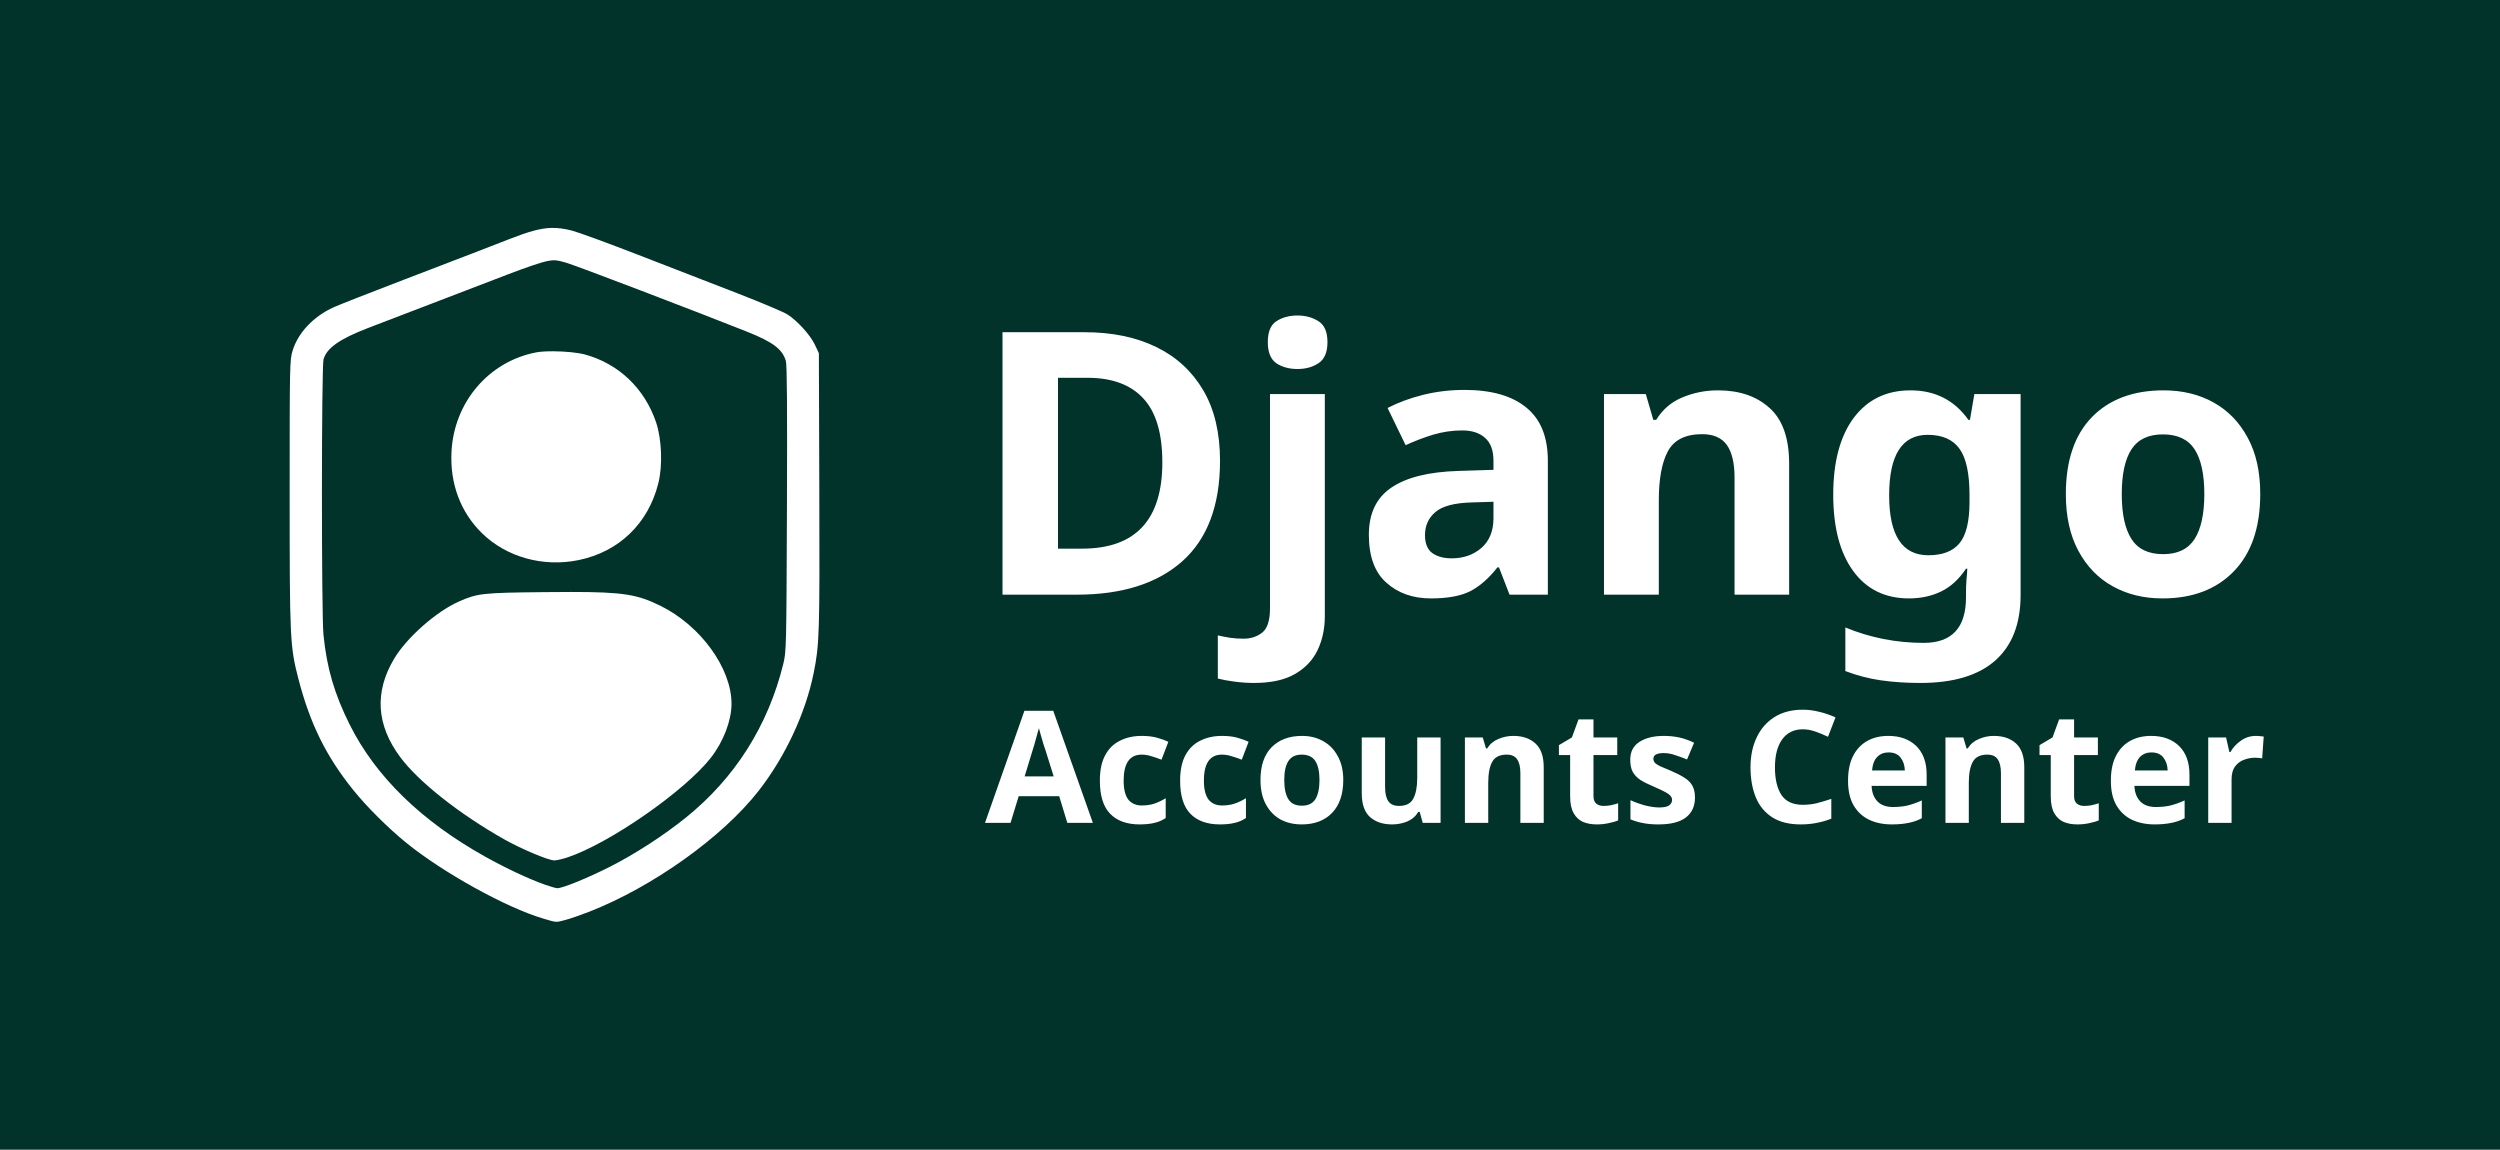
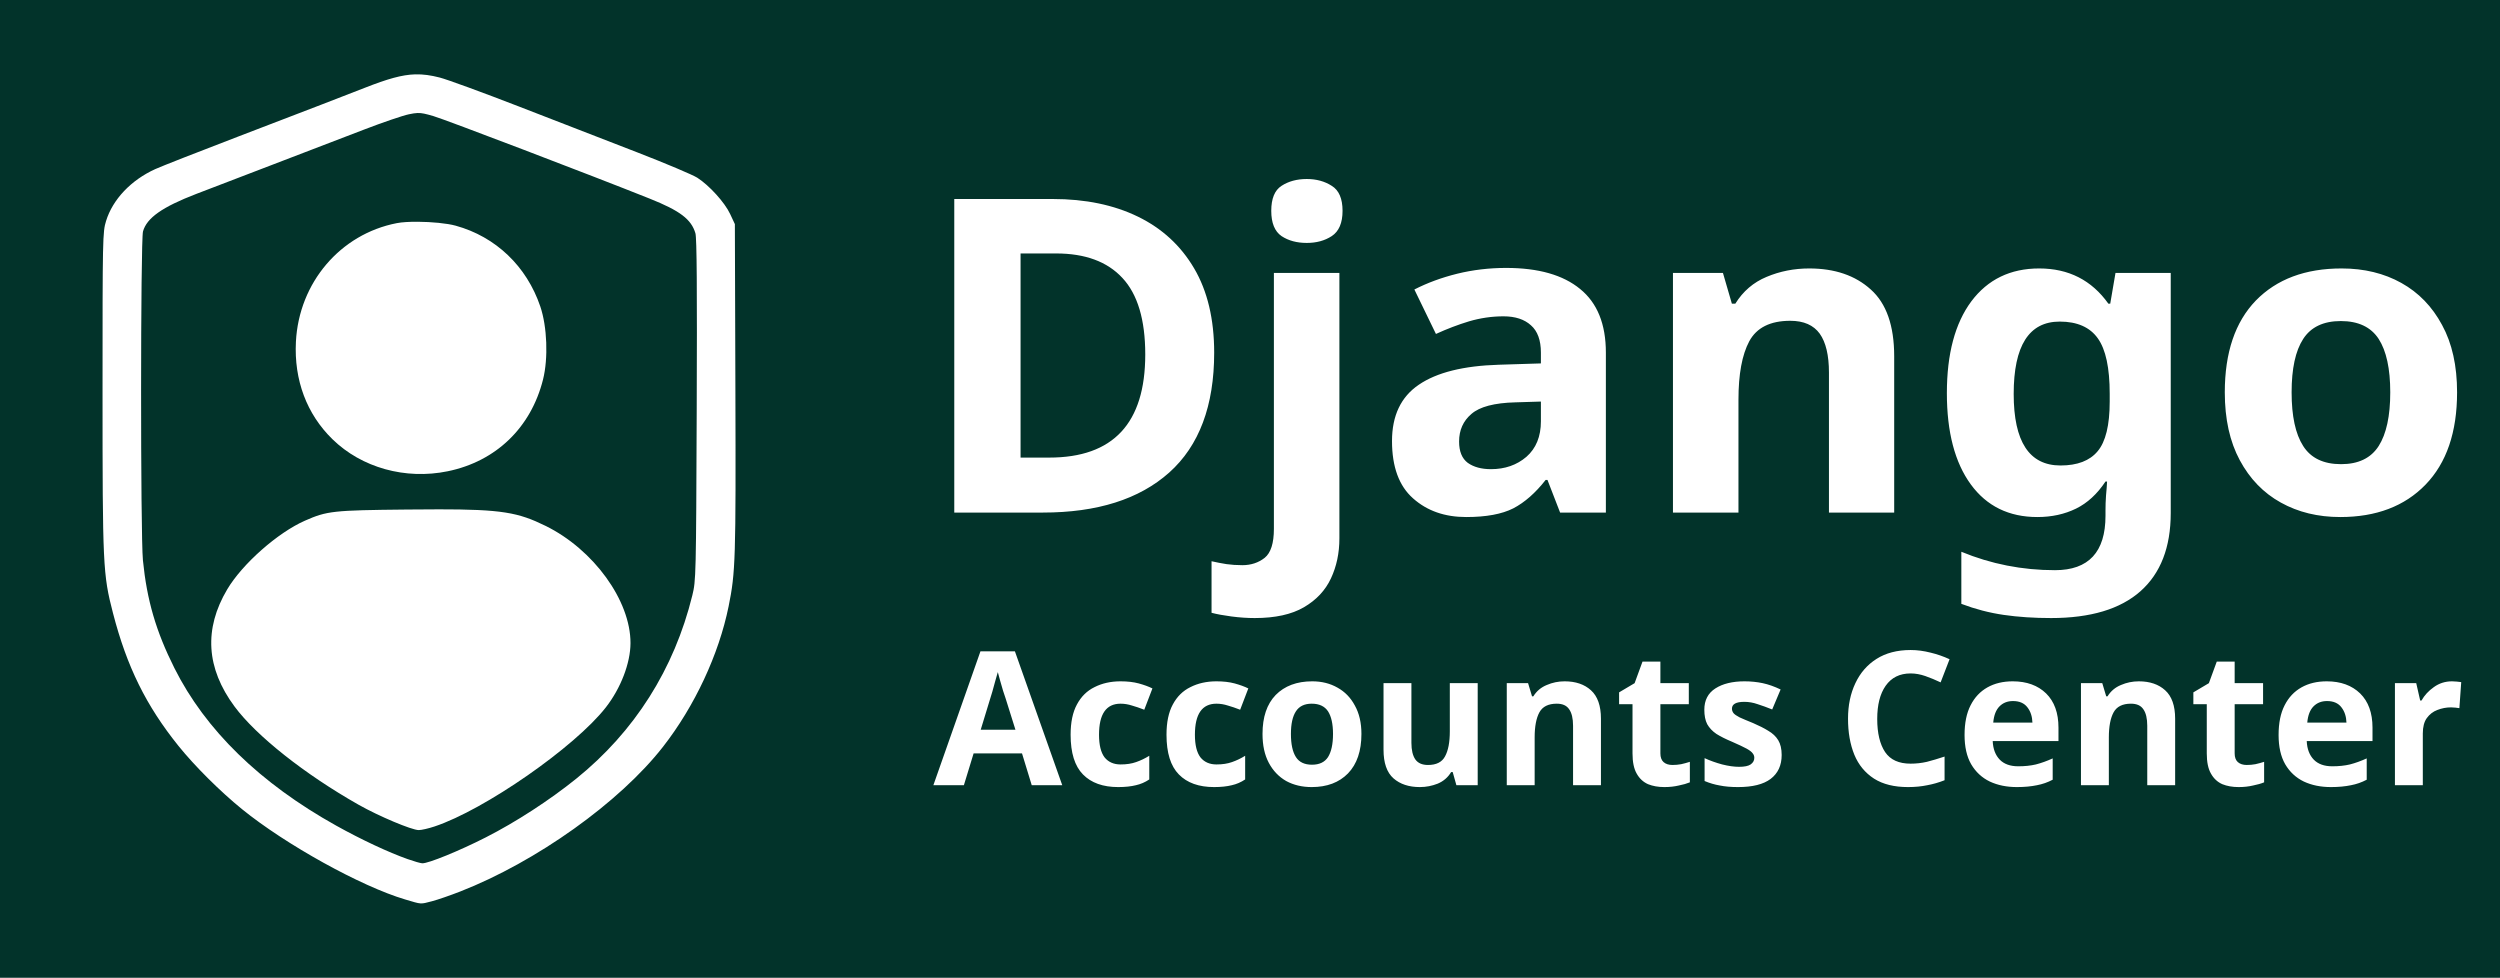
- <svg xmlns="http://www.w3.org/2000/svg" width="160mm" height="73.58mm" viewBox="0 0 160 73.58" version="1.1" id="svg5" xml:space="preserve">
+ <svg xmlns="http://www.w3.org/2000/svg" width="133.909mm" height="52.372mm" viewBox="0 0 133.909 52.372" version="1.1" id="svg5" xml:space="preserve">
  <defs id="defs2" />
-   <g id="layer1" transform="translate(-25,-160.9218)">
-     <g id="g2518" transform="translate(-163.0671,252.5043)">
-       <rect style="fill:#02332a;fill-opacity:1;fill-rule:evenodd;stroke-width:0.216;stroke-linejoin:bevel;stop-color:#000000" id="rect2346" width="160" height="73.58" x="188.067" y="-91.583" />
+   <g id="layer1" transform="translate(-38.04574,-203.2755)">
+     <g id="g2518" transform="translate(-163.0671,284.2543)">
+       <rect style="fill:#02332a;fill-opacity:1;fill-rule:evenodd;stroke-width:0.216;stroke-linejoin:bevel;stop-color:#000000" id="rect2346" width="133.909" height="52.372" x="201.113" y="-80.979" />
      <g id="g2360" transform="translate(193.3212,1.99473)" style="fill:#ffffff">
        <path id="path2348" style="fill:#ffffff;fill-opacity:1;fill-rule:evenodd;stroke-width:0.216;stroke-linejoin:bevel;stop-color:#000000" d="m 30.034,-78.991 c -0.712,0.02 -1.479,0.241 -2.704,0.721 -1.407,0.551 -2.535,0.985 -6.765,2.605 -2.119,0.811 -4.124,1.598 -4.457,1.749 -1.297,0.588 -2.278,1.622 -2.635,2.778 -0.183,0.594 -0.189,0.862 -0.189,9.13 0,9.343 0.021,9.796 0.558,11.869 0.744,2.875 1.772,4.96 3.51,7.12 0.868,1.078 2.228,2.432 3.399,3.384 2.338,1.9 6.384,4.141 8.74,4.839 0.91,0.27 0.798,0.262 1.443,0.095 0.292,-0.076 0.968,-0.309 1.503,-0.518 4.081,-1.594 8.546,-4.779 10.866,-7.752 1.699,-2.177 2.993,-4.949 3.516,-7.525 0.37,-1.826 0.391,-2.504 0.363,-11.641 l -0.028,-8.832 -0.254,-0.543 c -0.29,-0.619 -1.114,-1.528 -1.759,-1.942 -0.24,-0.154 -1.683,-0.764 -3.205,-1.354 -1.522,-0.59 -4.369,-1.694 -6.325,-2.452 -1.956,-0.758 -3.876,-1.461 -4.266,-1.56 -0.476,-0.122 -0.884,-0.182 -1.311,-0.17 z m 0.13,2.071 c 0.221,-0.007 0.422,0.042 0.841,0.164 0.62,0.18 8.392,3.146 11.585,4.421 1.627,0.65 2.23,1.107 2.451,1.857 0.074,0.252 0.094,2.985 0.069,9.467 -0.034,8.918 -0.039,9.131 -0.235,9.928 -0.969,3.946 -3.095,7.303 -6.224,9.824 -1.43,1.152 -3.228,2.319 -4.84,3.139 -1.409,0.718 -3.083,1.401 -3.401,1.388 -0.093,-0.004 -0.444,-0.104 -0.779,-0.223 -1.038,-0.367 -2.489,-1.047 -3.833,-1.796 -4.078,-2.273 -7.001,-5.119 -8.664,-8.436 -0.988,-1.972 -1.475,-3.639 -1.687,-5.778 -0.133,-1.344 -0.129,-17.131 0.004,-17.612 0.201,-0.723 1.029,-1.307 2.849,-2.008 0.47,-0.181 2.272,-0.871 4.003,-1.534 1.731,-0.663 3.972,-1.522 4.979,-1.91 1.008,-0.388 2.092,-0.758 2.411,-0.823 0.198,-0.041 0.338,-0.065 0.471,-0.069 z m 0.003,5.825 c -0.441,-0.003 -0.849,0.02 -1.123,0.074 -3.028,0.589 -5.24,3.19 -5.402,6.352 -0.105,2.05 0.577,3.872 1.952,5.217 1.565,1.532 3.916,2.187 6.18,1.721 2.586,-0.532 4.461,-2.338 5.106,-4.921 0.283,-1.134 0.219,-2.822 -0.147,-3.903 -0.732,-2.158 -2.387,-3.738 -4.533,-4.33 -0.468,-0.129 -1.297,-0.206 -2.032,-0.21 z m 1.06,15.404 c -0.492,1.87e-4 -1.037,0.004 -1.643,0.01 -3.958,0.04 -4.273,0.075 -5.457,0.596 -1.462,0.644 -3.354,2.315 -4.164,3.679 -1.26,2.121 -1.13,4.221 0.389,6.273 1.164,1.573 3.766,3.633 6.645,5.263 1.09,0.617 2.848,1.358 3.225,1.359 0.144,4.7e-4 0.525,-0.087 0.846,-0.194 2.684,-0.894 7.516,-4.254 9.174,-6.378 0.802,-1.028 1.318,-2.372 1.321,-3.442 0.007,-2.28 -1.979,-5.019 -4.555,-6.284 -1.452,-0.713 -2.333,-0.885 -5.78,-0.883 z" />
        <g id="g2358" transform="matrix(0.9017917,0,0,0.9017917,-6.773307,-103.9088)" style="fill:#ffffff;stroke-width:1.109">
          <text xml:space="preserve" style="font-size:6.841px;font-family:'Segoe UI';-inkscape-font-specification:'Segoe UI, Normal';fill:#ffffff;fill-opacity:1;fill-rule:evenodd;stroke-width:0.24;stroke-linejoin:bevel;stop-color:#000000" x="70.487" y="53.659" id="text2352">
            <tspan id="tspan2350" style="font-style:normal;font-variant:normal;font-weight:600;font-stretch:normal;font-size:26.076px;font-family:'Segoe UI';-inkscape-font-specification:'Segoe UI Semi-Bold';font-variant-ligatures:normal;font-variant-caps:normal;font-variant-numeric:normal;font-variant-east-asian:normal;fill:#ffffff;stroke-width:0.24" x="70.487" y="53.659">Django</tspan>
          </text>
          <text xml:space="preserve" style="font-style:normal;font-variant:normal;font-weight:900;font-stretch:normal;font-size:11.088px;font-family:'Segoe UI';-inkscape-font-specification:'Segoe UI Heavy';font-variant-ligatures:normal;font-variant-caps:normal;font-variant-numeric:normal;font-variant-east-asian:normal;fill:#ffffff;fill-opacity:1;fill-rule:evenodd;stroke-width:0.24;stroke-linejoin:bevel;stop-color:#000000" x="71.59" y="69.855" id="text2356">
            <tspan id="tspan2354" style="font-style:normal;font-variant:normal;font-weight:600;font-stretch:normal;font-family:'Segoe UI';-inkscape-font-specification:'Segoe UI Semi-Bold';fill:#ffffff;stroke-width:0.24" x="71.59" y="69.855">Accounts Center</tspan>
          </text>
        </g>
      </g>
    </g>
  </g>
</svg>
